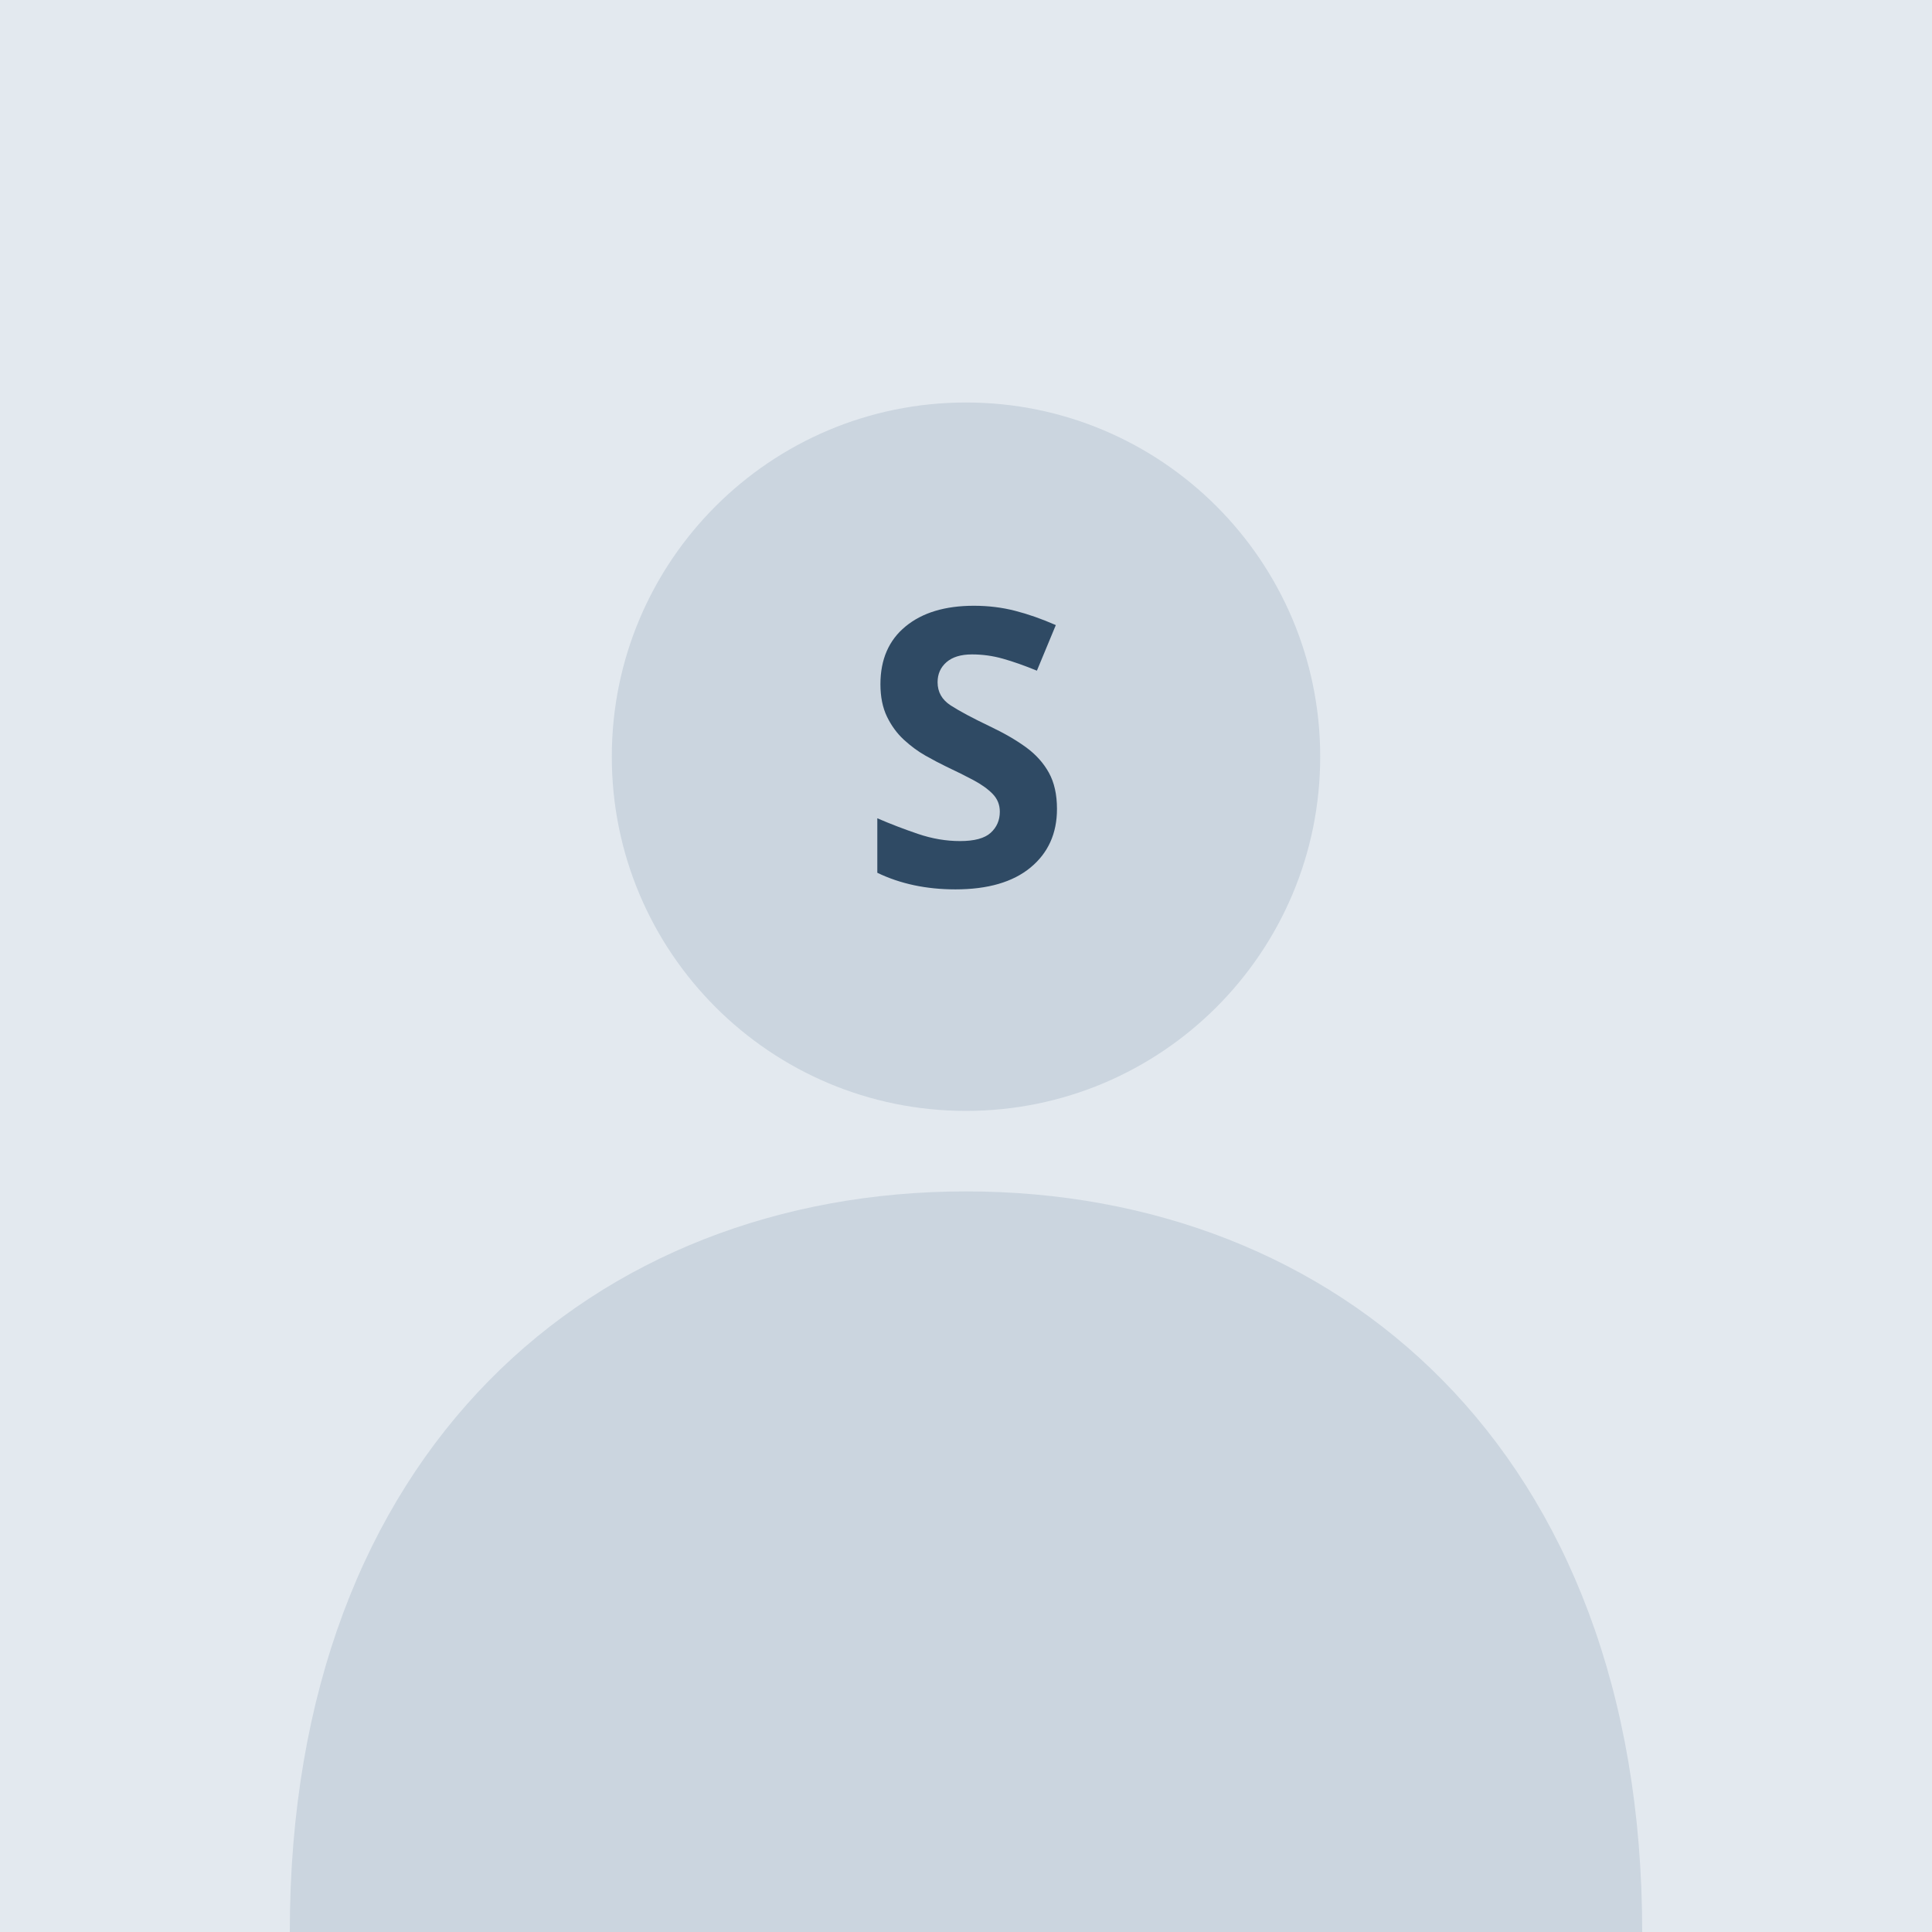
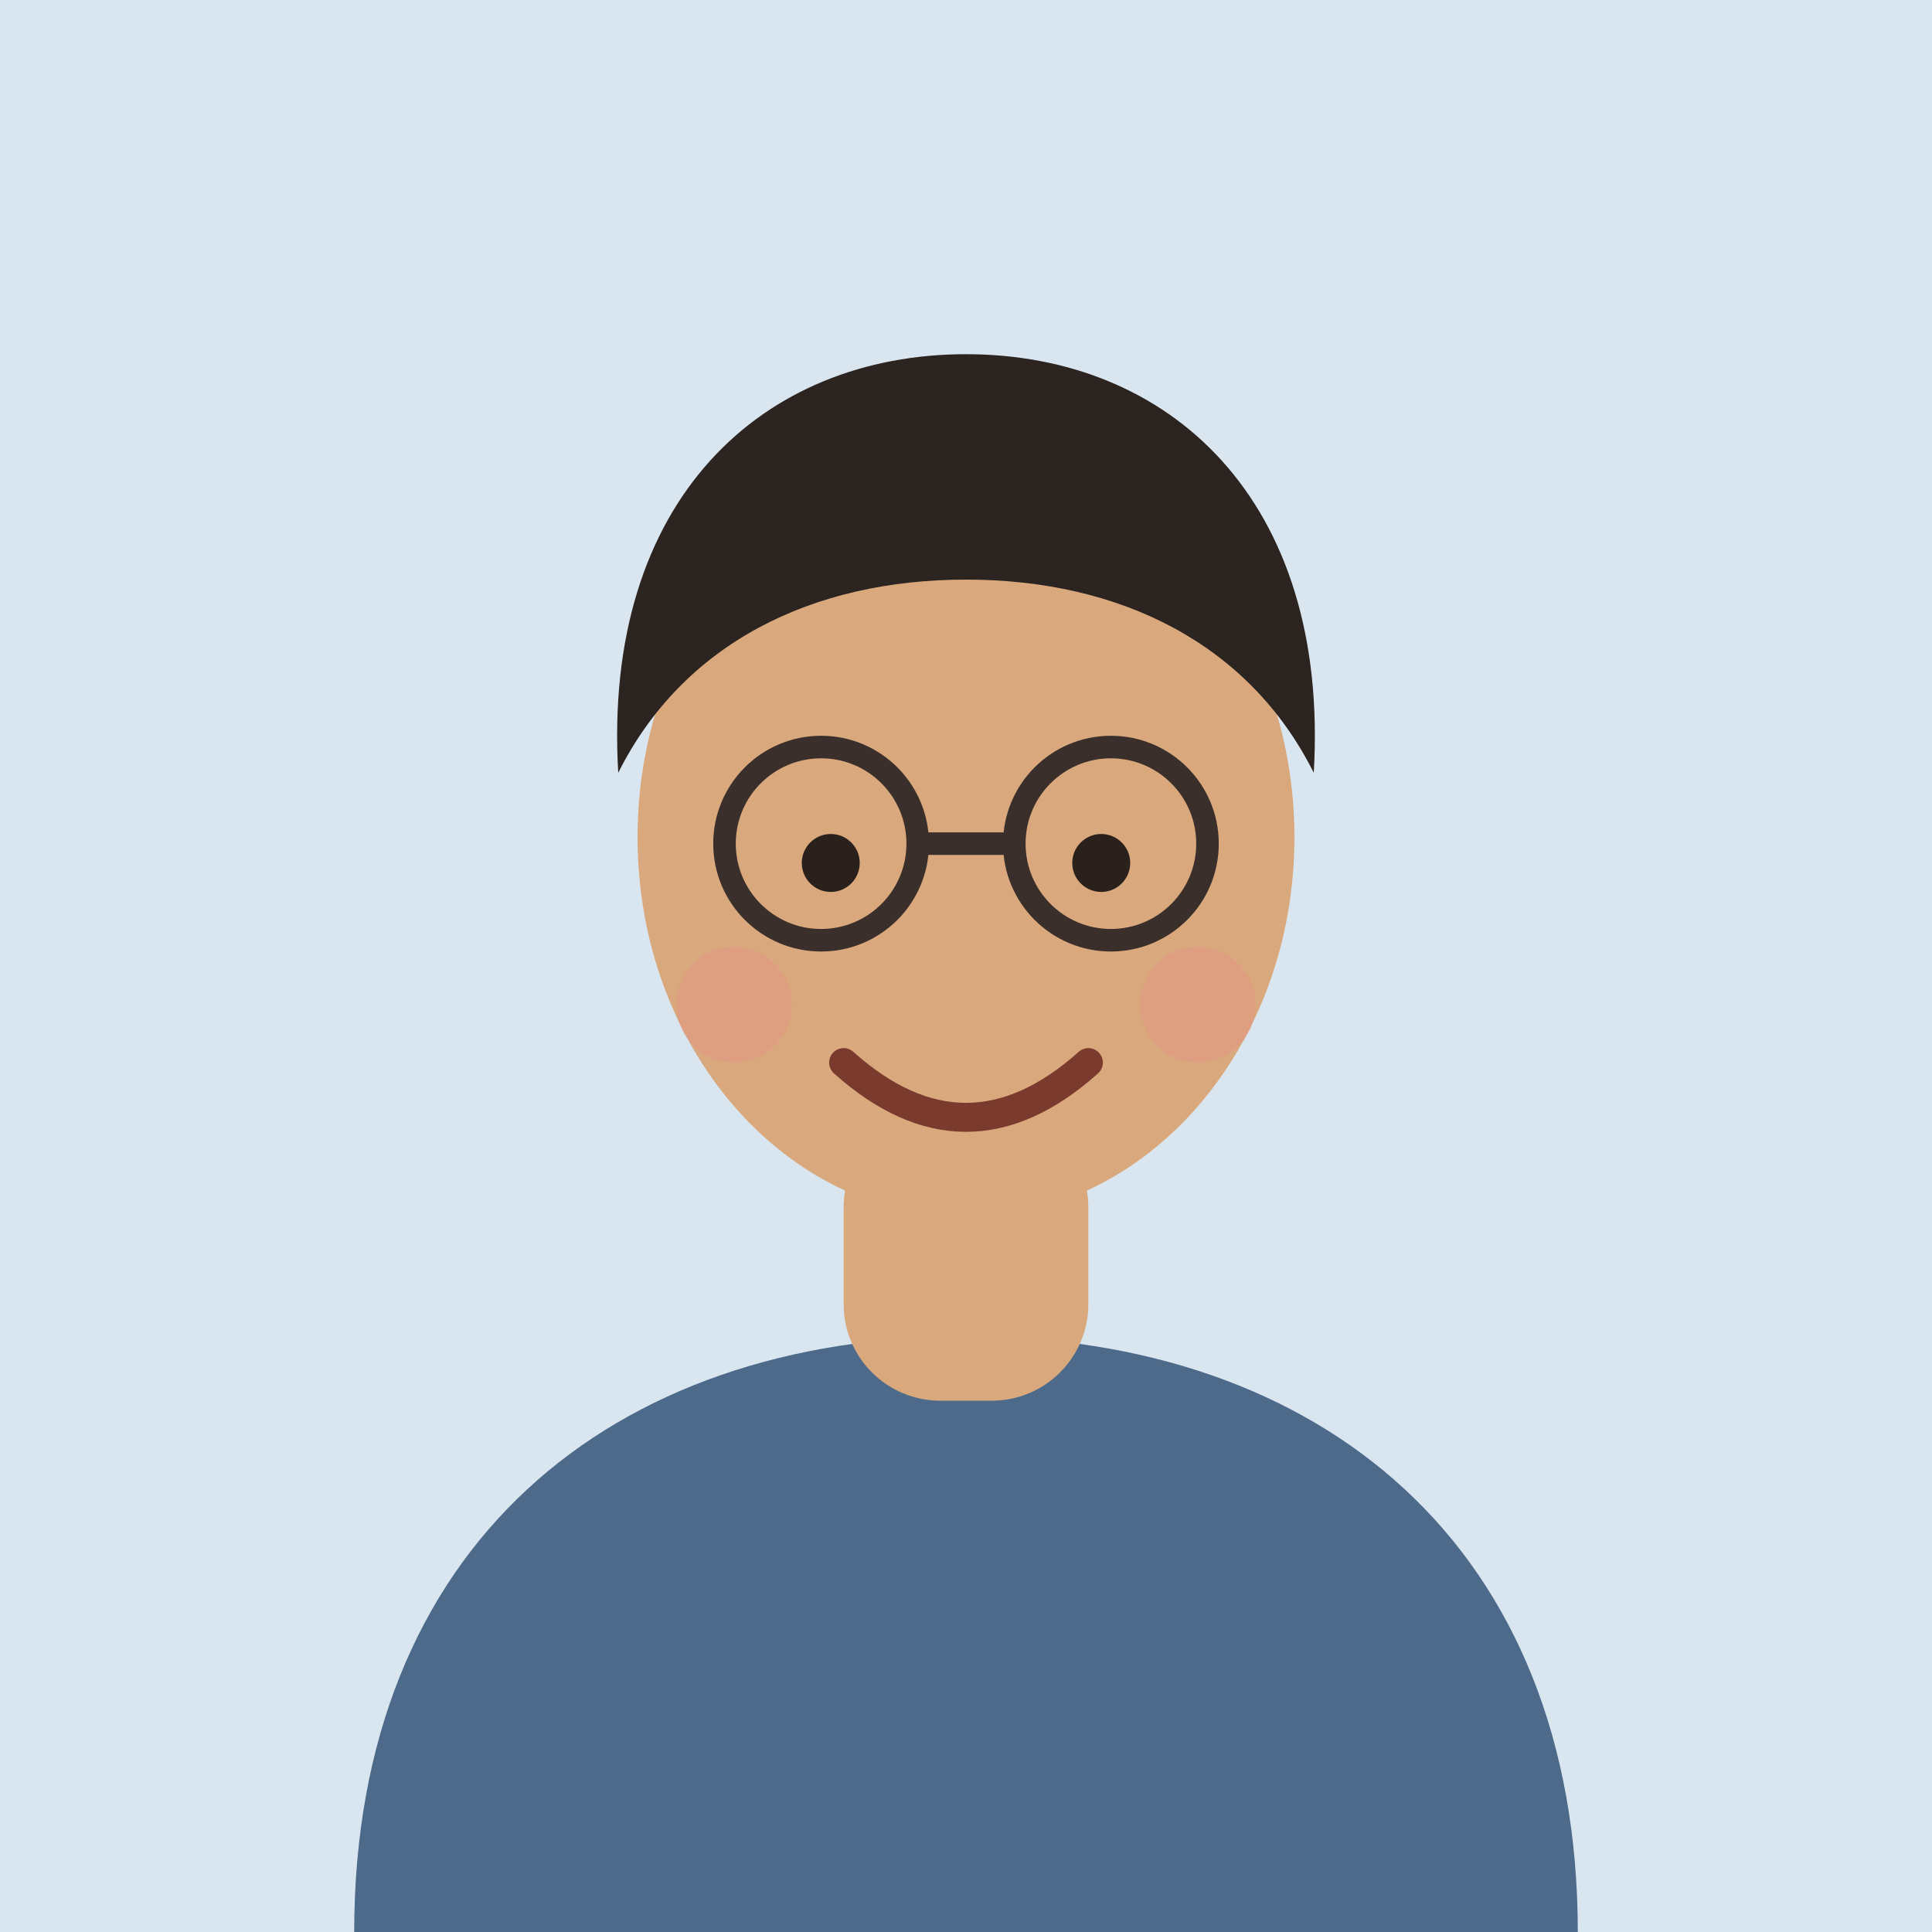
<svg xmlns="http://www.w3.org/2000/svg" viewBox="0 0 600 600">
-   <rect width="600" height="600" fill="#e3e9ef" />
-   <circle cx="300" cy="235" r="110" fill="#cbd5df" />
-   <path d="M90 600c0-150 95-230 210-230s210 80 210 230z" fill="#cbd5df" />
-   <text x="300" y="275" text-anchor="middle" font-family="IBM Plex Sans, system-ui, sans-serif" font-size="120" font-weight="600" fill="#2f4a64">S</text>
+   <rect width="600" height="600" fill="#d9e6f0" />
+   <path d="M110 600c0-120 80-185 190-185s190 65 190 185z" fill="#4d6a8a" />
+   <rect x="262" y="345" width="76" height="90" rx="30" fill="#d9a87c" />
+   <ellipse cx="300" cy="260" rx="102" ry="118" fill="#d9a87c" />
+   <path d="M192 240c-5-85 45-130 108-130s113 45 108 130c-20-40-60-60-108-60s-88 20-108 60z" fill="#2c2420" />
+   <g fill="#2a211c">
+     <circle cx="258" cy="268" r="9" />
+     <circle cx="342" cy="268" r="9" />
+   </g>
+   <g fill="none" stroke="#3a2f2a" stroke-width="7">
+     <circle cx="255" cy="262" r="30" />
+     <circle cx="345" cy="262" r="30" />
+     <path d="M285 262h30" />
+   </g>
+   <path d="M262 330q38 34 76 0" fill="none" stroke="#7a3b2e" stroke-width="9" stroke-linecap="round" />
+   <g fill="#e8908a" opacity=".35">
+     <circle cx="228" cy="312" r="18" />
+     <circle cx="372" cy="312" r="18" />
+   </g>
</svg>
